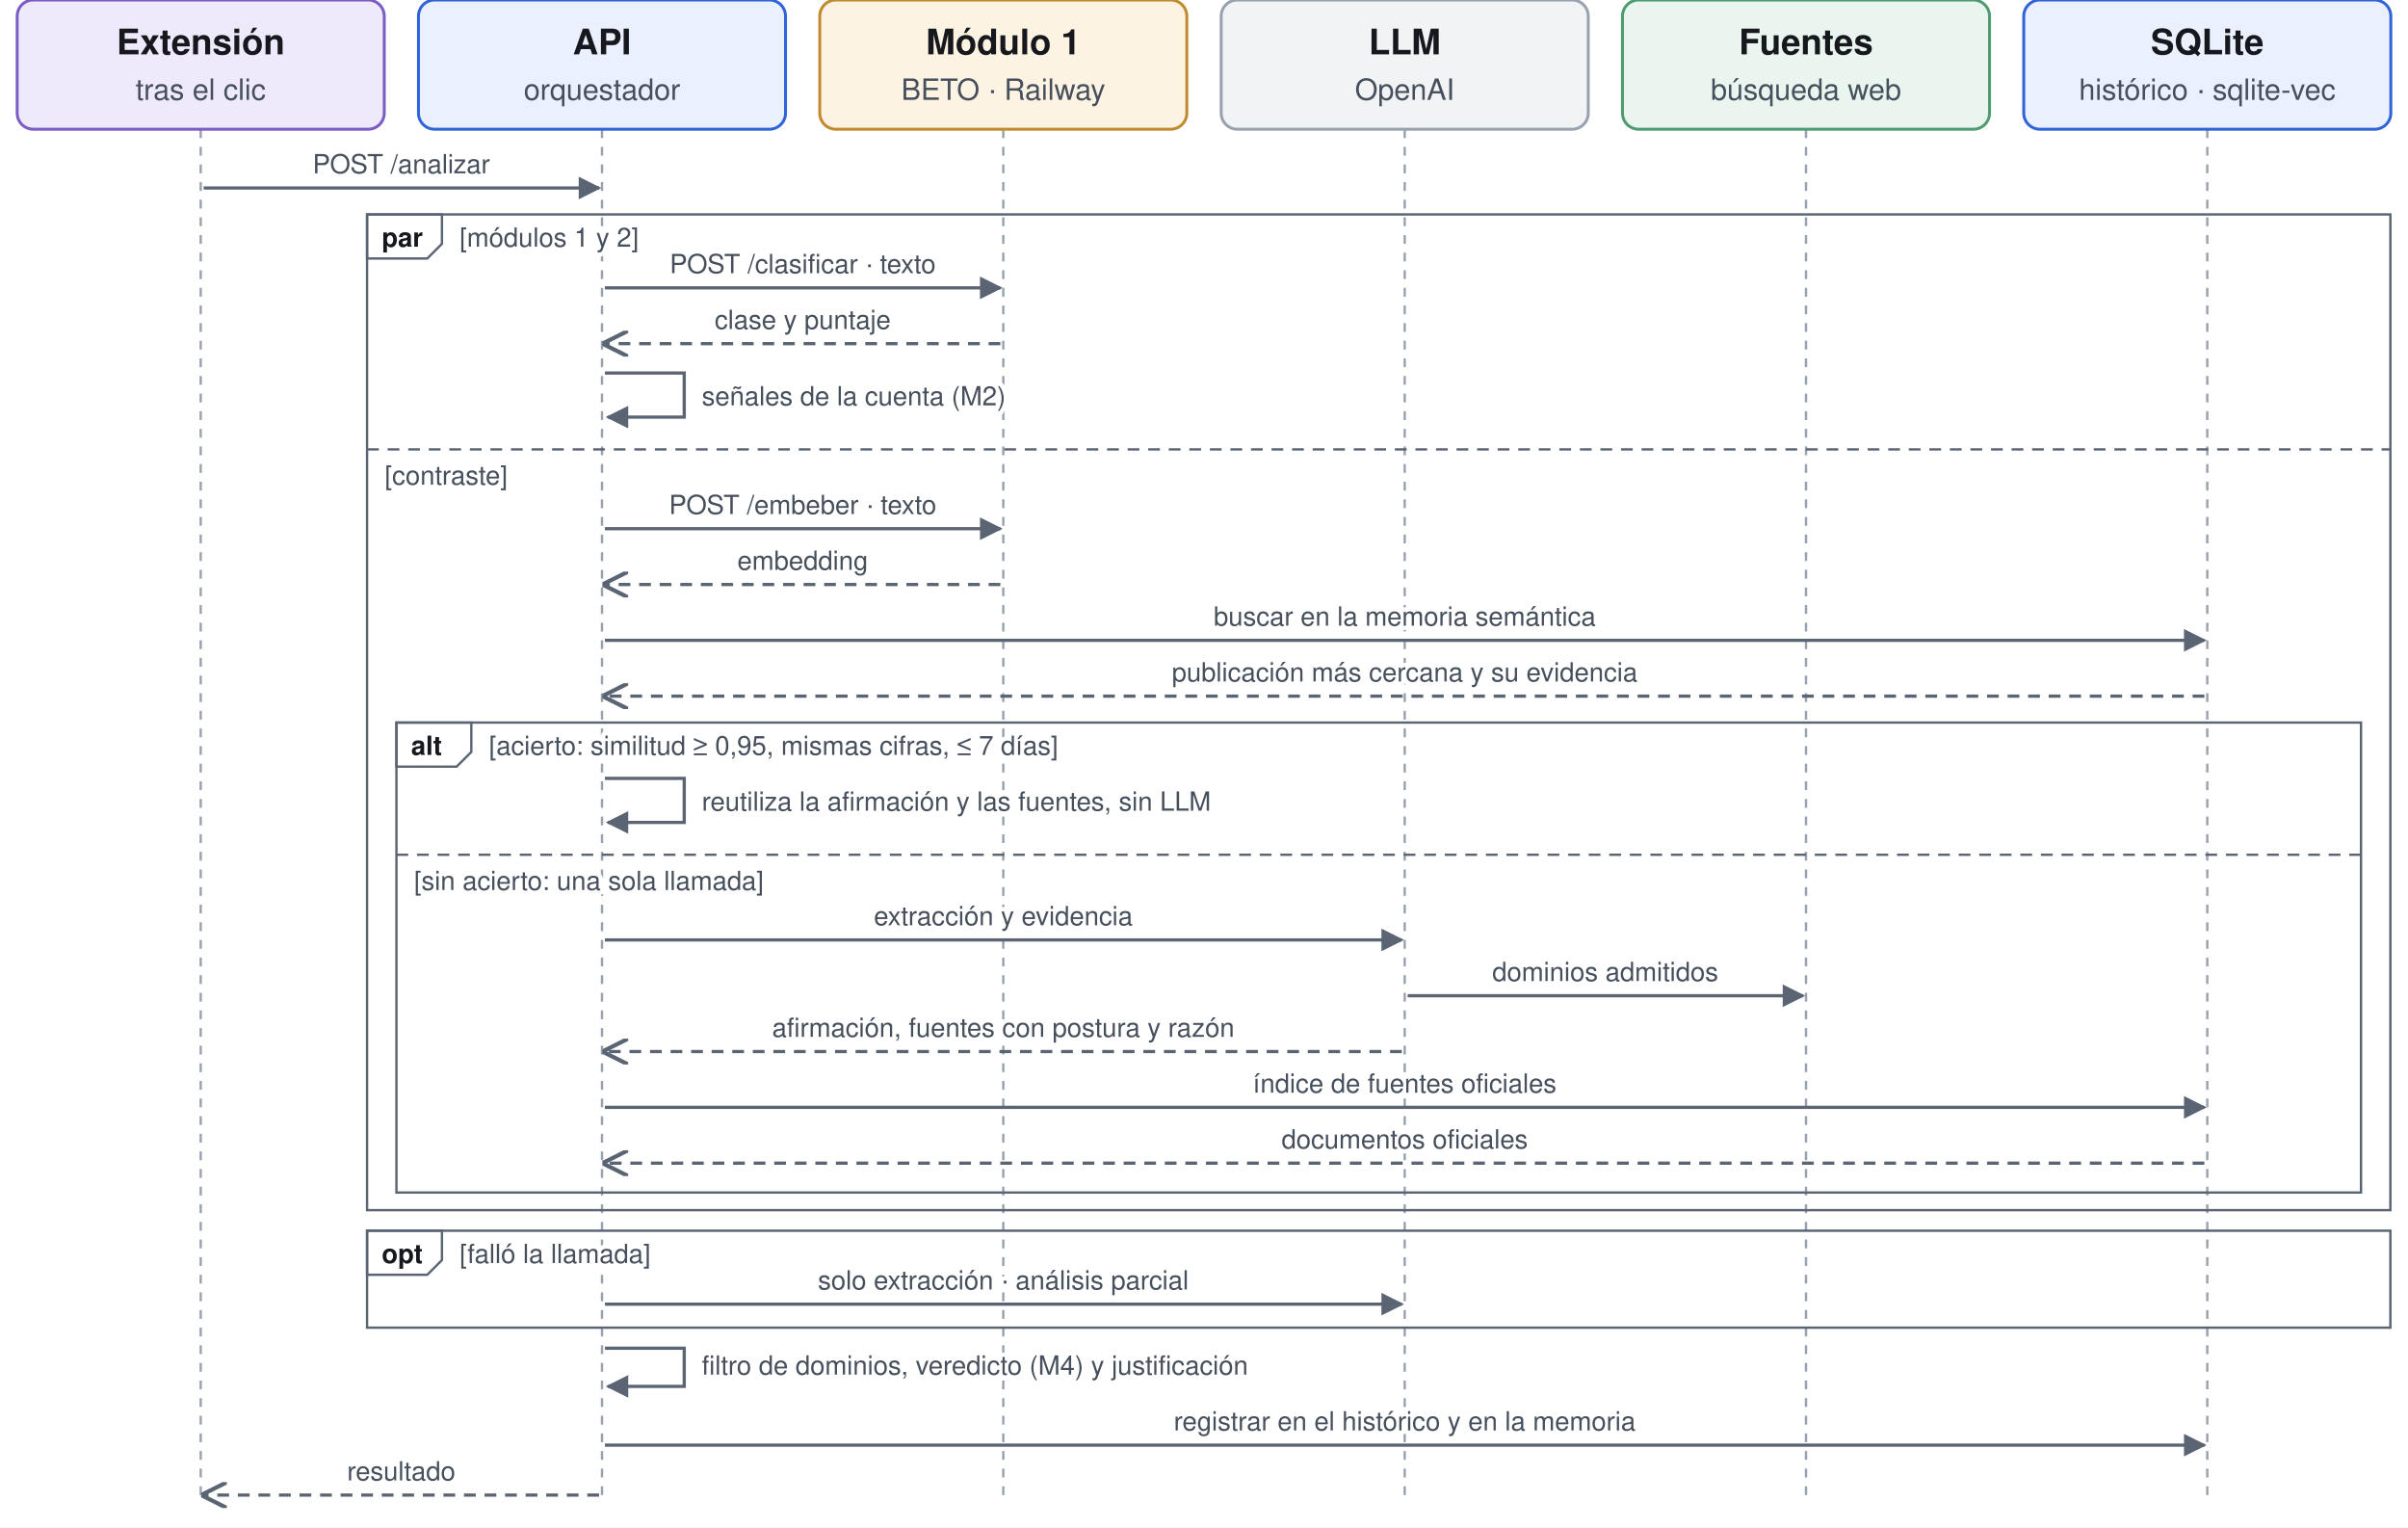
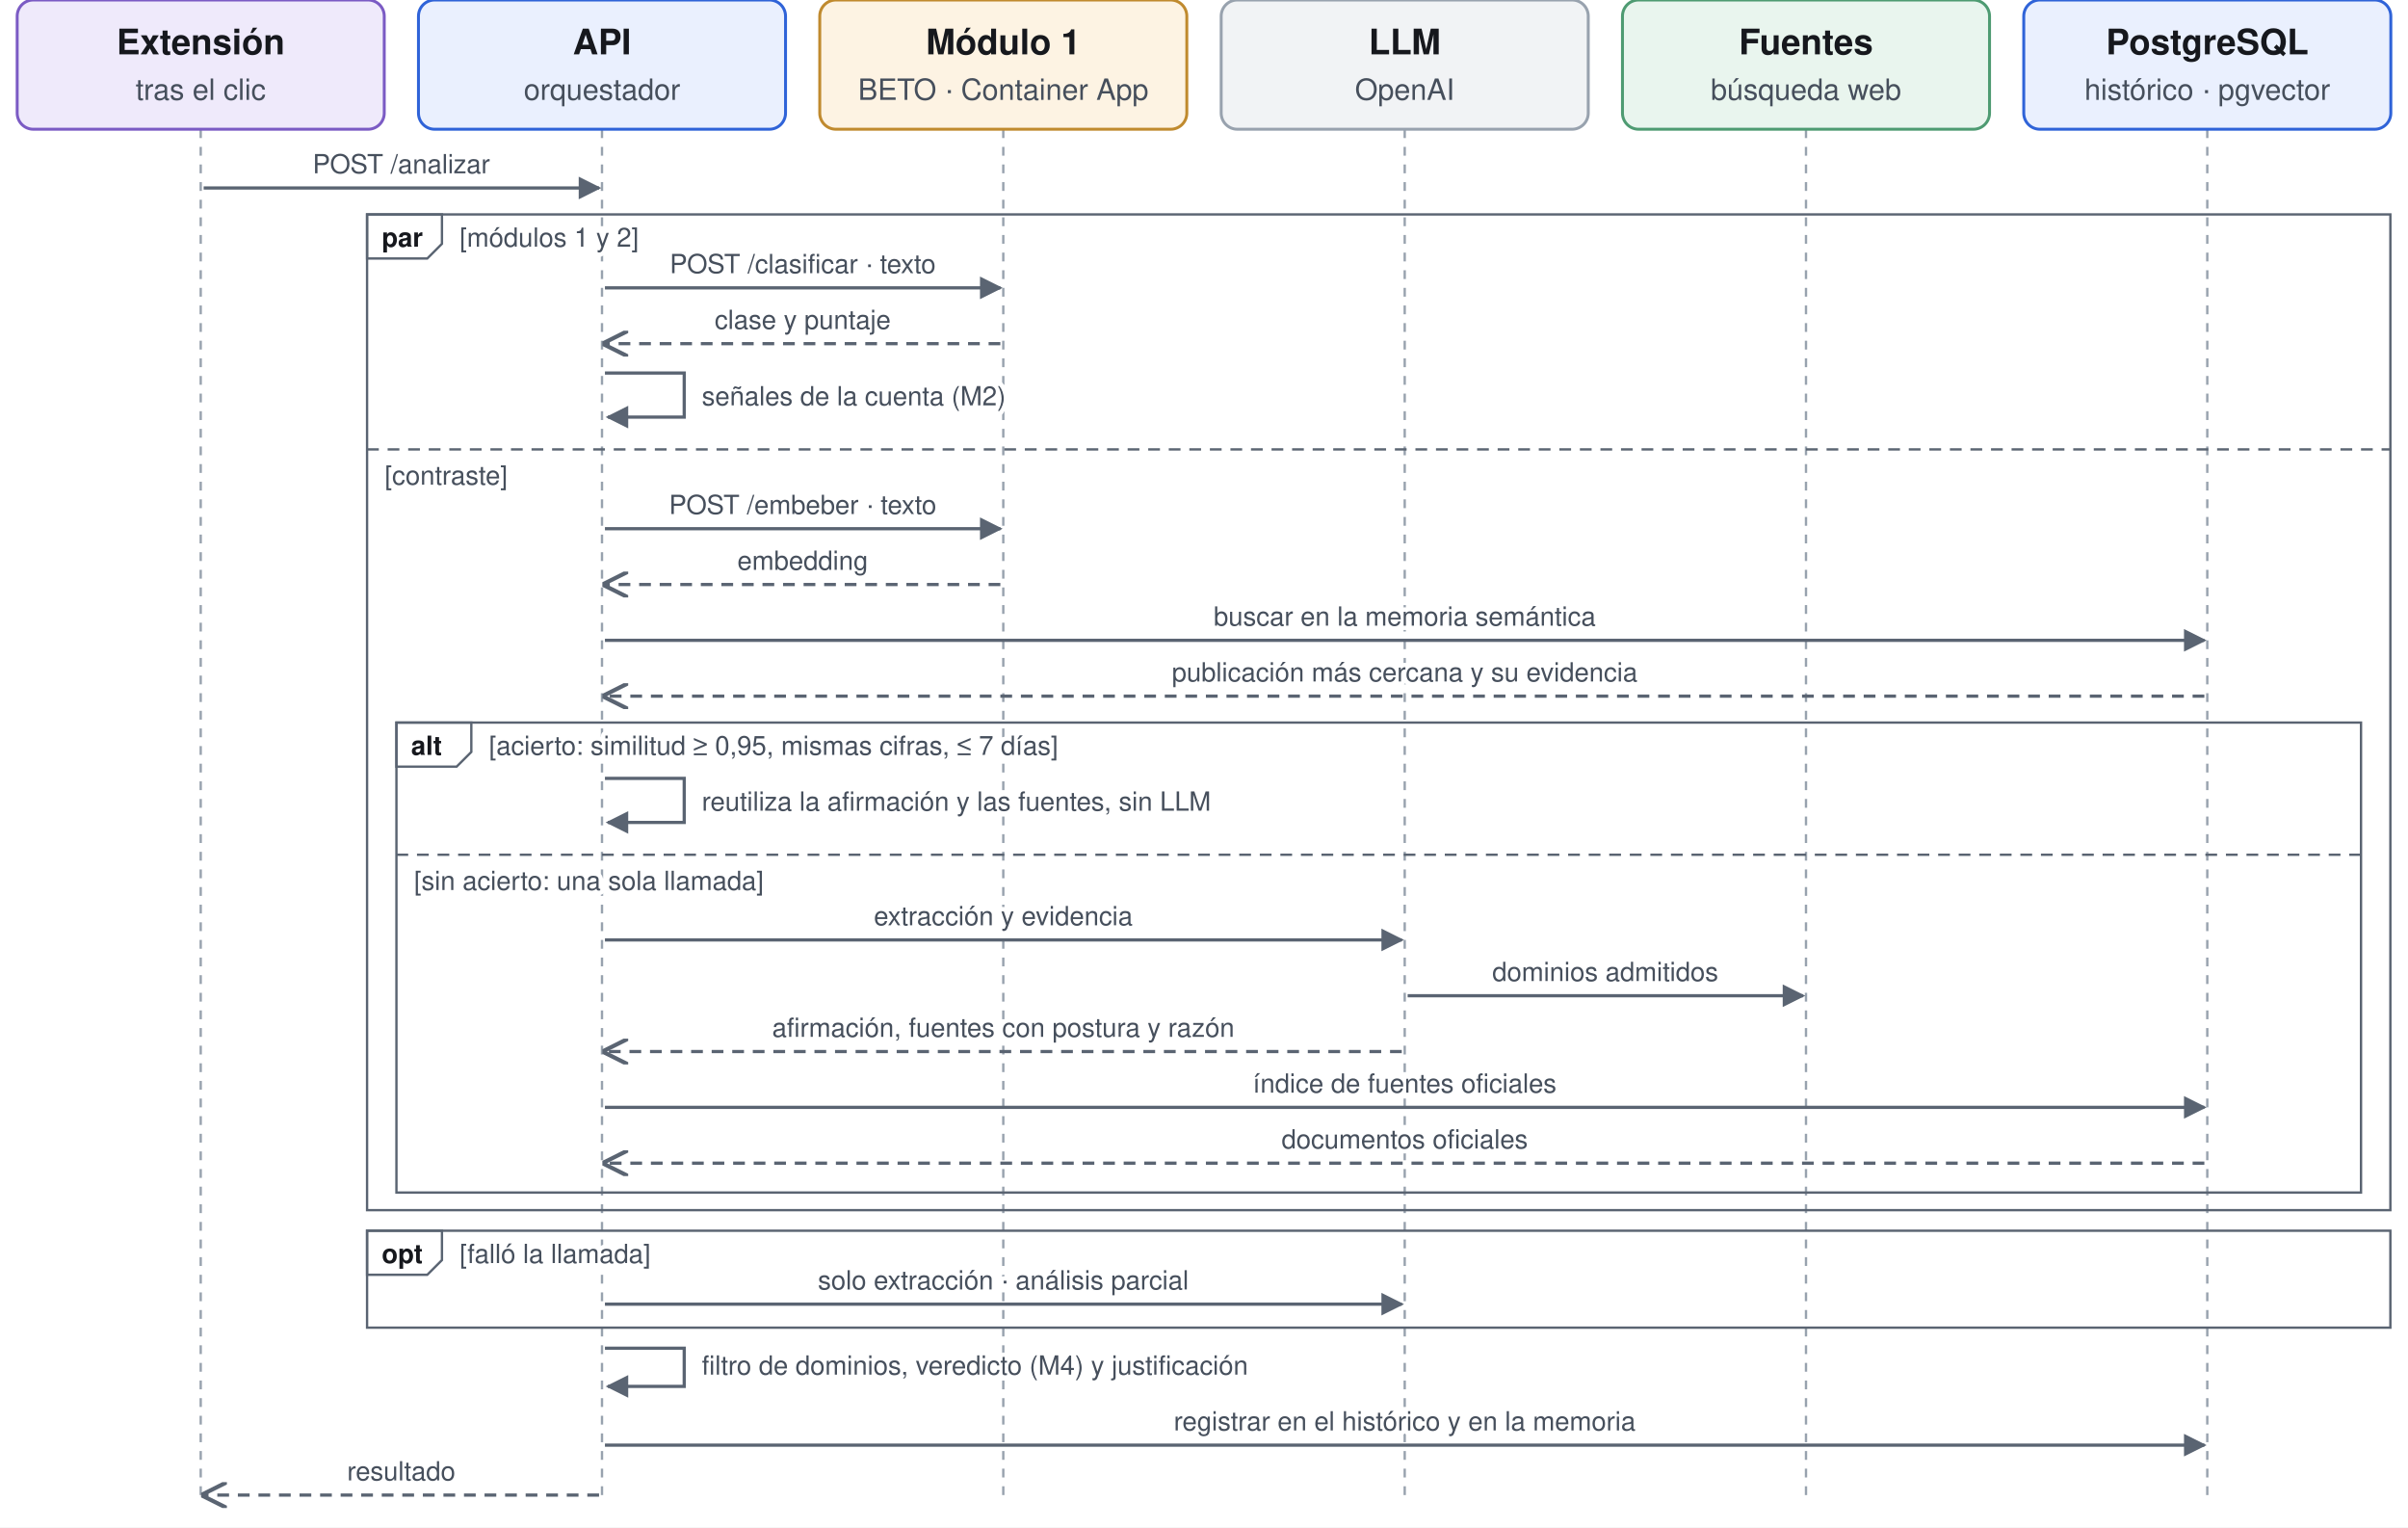
<svg xmlns="http://www.w3.org/2000/svg" viewBox="0 0 1640 1040" width="1640" height="1040" font-family="'Avenir Next','Segoe UI',system-ui,Helvetica,Arial,sans-serif">
  <style>
    .t{font-size:24px;font-weight:700;fill:#16181D;text-anchor:middle}
    .d{font-size:20px;fill:#464F5C;text-anchor:middle}
    .l{font-size:18px;fill:#464F5C;paint-order:stroke;stroke:#fff;stroke-width:6px;stroke-linejoin:round}
    .lm{text-anchor:middle}
    .fb{font-size:18px;font-weight:700;fill:#16181D}
    .vida{stroke:#98A2AE;stroke-width:1.6;stroke-dasharray:6 6}
    .a{fill:none;stroke:#5A6472;stroke-width:2.2;marker-end:url(#punta)}
    .r{fill:none;stroke:#5A6472;stroke-width:2.2;stroke-dasharray:8 6;marker-end:url(#abierta)}
    .fr{fill:none;stroke:#5A6472;stroke-width:1.6}
    .sep{stroke:#5A6472;stroke-width:1.6;stroke-dasharray:8 6}
  </style>
  <defs>
    <marker id="punta" viewBox="0 0 10 10" refX="9" refY="5" markerWidth="7" markerHeight="7" orient="auto-start-reverse">
      <path d="M0,0 L10,5 L0,10 z" fill="#5A6472" />
    </marker>
    <marker id="abierta" viewBox="0 0 10 10" refX="9" refY="5" markerWidth="8" markerHeight="8" orient="auto-start-reverse">
      <path d="M0,0 L10,5 L0,10" fill="none" stroke="#5A6472" stroke-width="1.6" />
    </marker>
  </defs>
  <rect width="100%" height="100%" fill="#fff" />
  <line x1="136.7" y1="88" x2="136.7" y2="1022" class="vida" />
  <line x1="410.0" y1="88" x2="410.0" y2="1022" class="vida" />
  <line x1="683.3" y1="88" x2="683.3" y2="1022" class="vida" />
  <line x1="956.7" y1="88" x2="956.7" y2="1022" class="vida" />
  <line x1="1230.0" y1="88" x2="1230.0" y2="1022" class="vida" />
  <line x1="1503.3" y1="88" x2="1503.3" y2="1022" class="vida" />
  <rect x="11.7" y="0" width="250" height="88" rx="11" fill="#EFEAFB" stroke="#7B5BC4" stroke-width="2" />
  <text x="136.7" y="37" class="t">Extensión</text>
  <text x="136.7" y="68" class="d">tras el clic</text>
  <rect x="285.0" y="0" width="250" height="88" rx="11" fill="#EAF0FE" stroke="#2F63D8" stroke-width="2" />
  <text x="410.0" y="37" class="t">API</text>
  <text x="410.0" y="68" class="d">orquestador</text>
  <rect x="558.3" y="0" width="250" height="88" rx="11" fill="#FDF3E3" stroke="#C08A2E" stroke-width="2" />
  <text x="683.3" y="37" class="t">Módulo 1</text>
-   <text x="683.3" y="68" class="d">BETO · Railway</text>
+   <text x="683.3" y="68" class="d">BETO · Container App</text>
  <rect x="831.7" y="0" width="250" height="88" rx="11" fill="#F1F3F5" stroke="#98A2AE" stroke-width="2" />
  <text x="956.7" y="37" class="t">LLM</text>
  <text x="956.7" y="68" class="d">OpenAI</text>
  <rect x="1105.0" y="0" width="250" height="88" rx="11" fill="#E9F5EE" stroke="#4E9B72" stroke-width="2" />
  <text x="1230.0" y="37" class="t">Fuentes</text>
  <text x="1230.0" y="68" class="d">búsqueda web</text>
  <rect x="1378.3" y="0" width="250" height="88" rx="11" fill="#EAF0FE" stroke="#2F63D8" stroke-width="2" />
-   <text x="1503.3" y="37" class="t">SQLite</text>
-   <text x="1503.3" y="68" class="d">histórico · sqlite-vec</text>
+   <text x="1503.3" y="37" class="t">PostgreSQL</text>
+   <text x="1503.3" y="68" class="d">histórico · pgvector</text>
  <polyline points="138.7,128 408.0,128" class="a" />
  <text x="273.3" y="118" class="l lm">POST /analizar</text>
  <rect x="250" y="146" width="1378" height="678" class="fr" />
  <path d="M250,146 h51 v20 l-10,10 h-41 z" fill="#fff" class="fr" />
  <text x="260" y="168" class="fb">par</text>
  <text x="313" y="168" class="l">[módulos 1 y 2]</text>
  <polyline points="412.0,196 681.3,196" class="a" />
  <text x="546.7" y="186" class="l lm">POST /clasificar · texto</text>
  <polyline points="681.3,234 412.0,234" class="r" />
  <text x="546.7" y="224" class="l lm">clase y puntaje</text>
  <polyline points="412.0,254 466.0,254 466.0,284 414.0,284" class="a" />
  <text x="478.0" y="276" class="l">señales de la cuenta (M2)</text>
  <line x1="250" y1="306" x2="1628" y2="306" class="sep" />
  <text x="262" y="330" class="l">[contraste]</text>
  <polyline points="412.0,360 681.3,360" class="a" />
  <text x="546.7" y="350" class="l lm">POST /embeber · texto</text>
  <polyline points="681.3,398 412.0,398" class="r" />
  <text x="546.7" y="388" class="l lm">embedding</text>
  <polyline points="412.0,436 1501.3,436" class="a" />
  <text x="956.7" y="426" class="l lm">buscar en la memoria semántica</text>
  <polyline points="1501.3,474 412.0,474" class="r" />
  <text x="956.7" y="464" class="l lm">publicación más cercana y su evidencia</text>
  <rect x="270" y="492" width="1338" height="320" class="fr" />
  <path d="M270,492 h51 v20 l-10,10 h-41 z" fill="#fff" class="fr" />
  <text x="280" y="514" class="fb">alt</text>
  <text x="333" y="514" class="l">[acierto: similitud ≥ 0,95, mismas cifras, ≤ 7 días]</text>
  <polyline points="412.0,530 466.0,530 466.0,560 414.0,560" class="a" />
  <text x="478.0" y="552" class="l">reutiliza la afirmación y las fuentes, sin LLM</text>
  <line x1="270" y1="582" x2="1608" y2="582" class="sep" />
  <text x="282" y="606" class="l">[sin acierto: una sola llamada]</text>
  <polyline points="412.0,640 954.7,640" class="a" />
  <text x="683.3" y="630" class="l lm">extracción y evidencia</text>
  <polyline points="958.7,678 1228.0,678" class="a" />
  <text x="1093.3" y="668" class="l lm">dominios admitidos</text>
  <polyline points="954.7,716 412.0,716" class="r" />
  <text x="683.3" y="706" class="l lm">afirmación, fuentes con postura y razón</text>
  <polyline points="412.0,754 1501.3,754" class="a" />
  <text x="956.7" y="744" class="l lm">índice de fuentes oficiales</text>
  <polyline points="1501.3,792 412.0,792" class="r" />
  <text x="956.7" y="782" class="l lm">documentos oficiales</text>
  <rect x="250" y="838" width="1378" height="66" class="fr" />
  <path d="M250,838 h51 v20 l-10,10 h-41 z" fill="#fff" class="fr" />
  <text x="260" y="860" class="fb">opt</text>
  <text x="313" y="860" class="l">[falló la llamada]</text>
  <polyline points="412.0,888 954.7,888" class="a" />
  <text x="683.3" y="878" class="l lm">solo extracción · análisis parcial</text>
  <polyline points="412.0,918 466.0,918 466.0,944 414.0,944" class="a" />
  <text x="478.0" y="936" class="l">filtro de dominios, veredicto (M4) y justificación</text>
  <polyline points="412.0,984 1501.3,984" class="a" />
  <text x="956.7" y="974" class="l lm">registrar en el histórico y en la memoria</text>
  <polyline points="408.0,1018 138.7,1018" class="r" />
  <text x="273.3" y="1008" class="l lm">resultado</text>
</svg>
